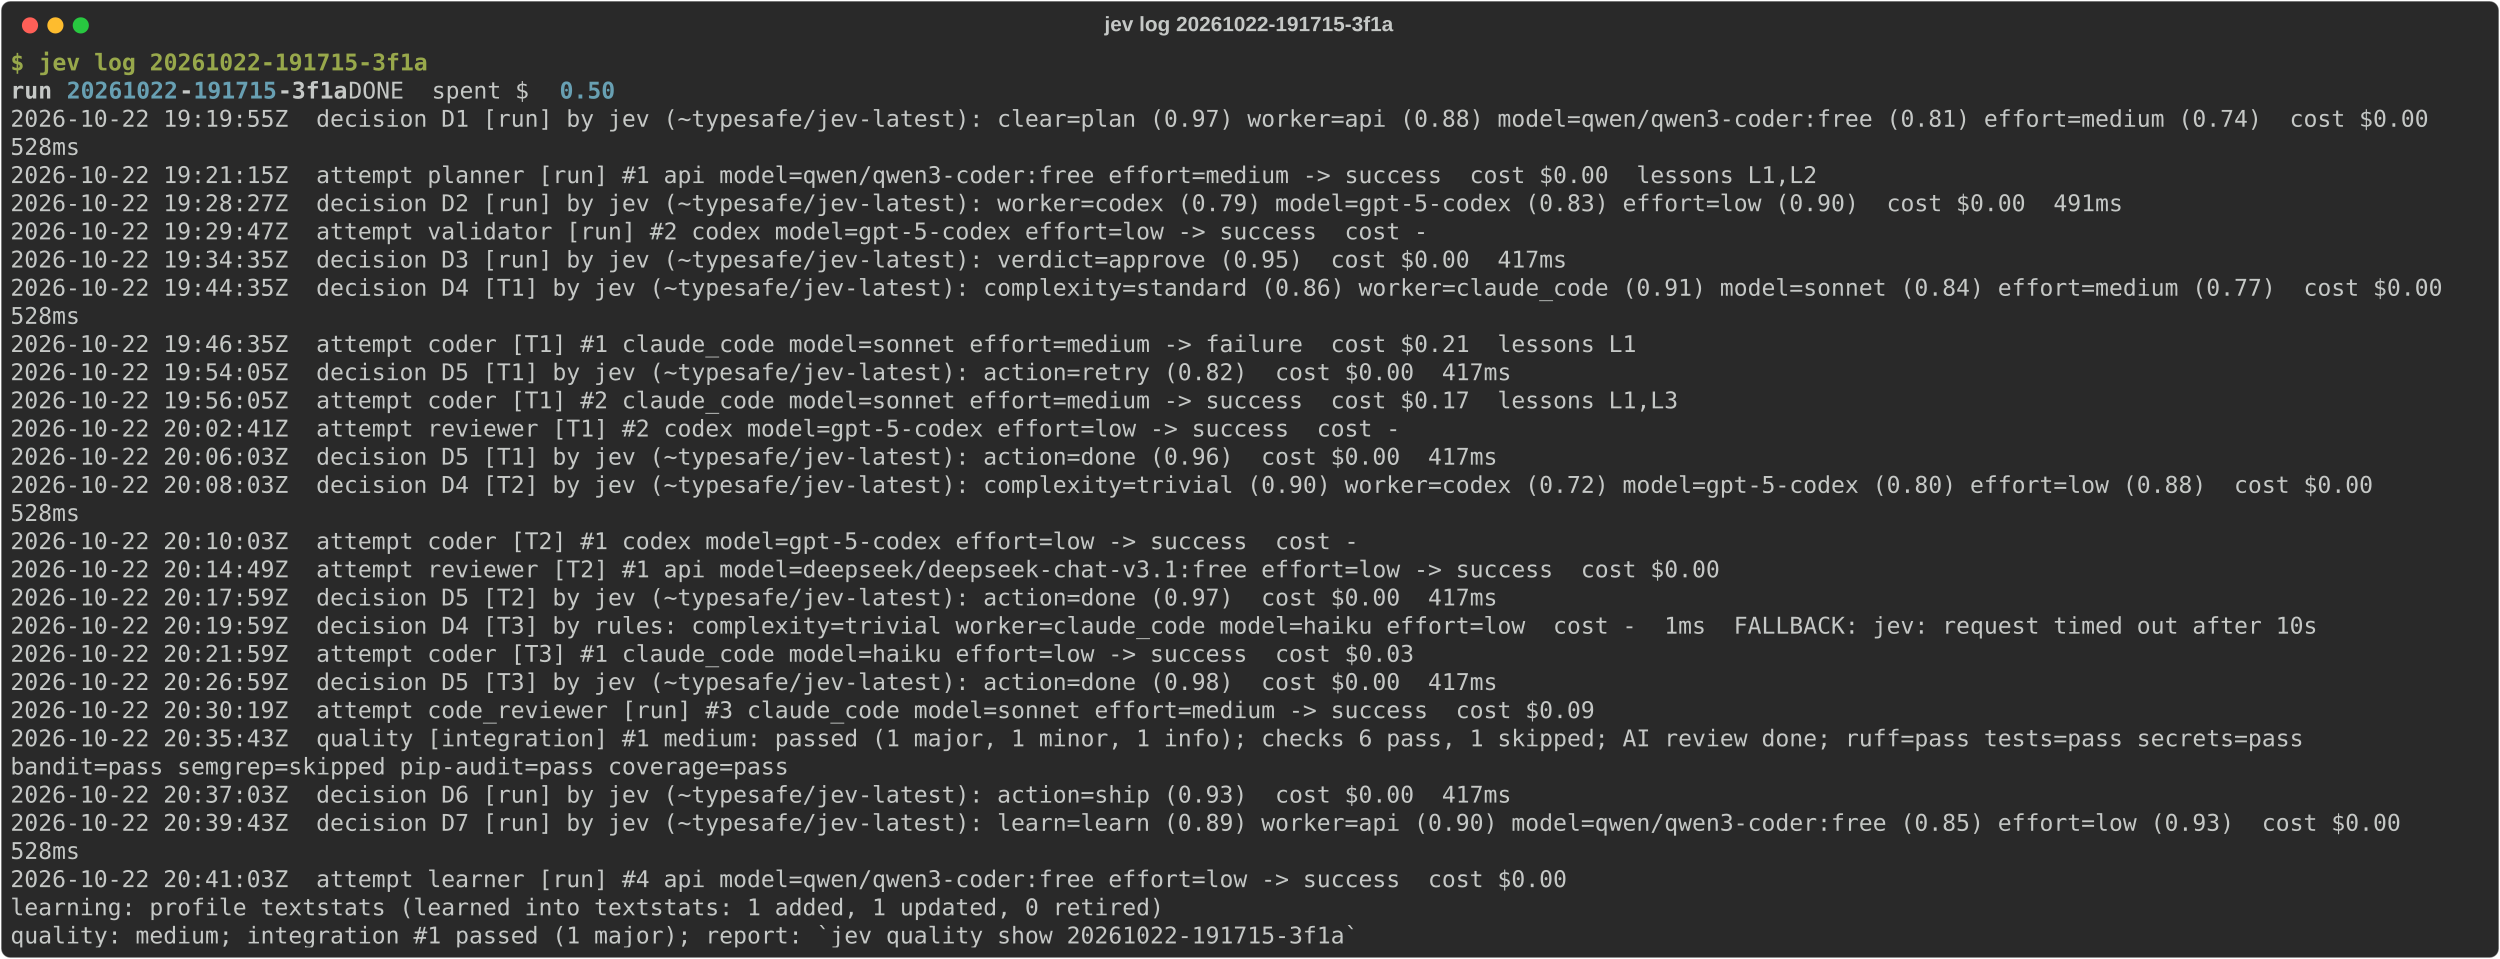
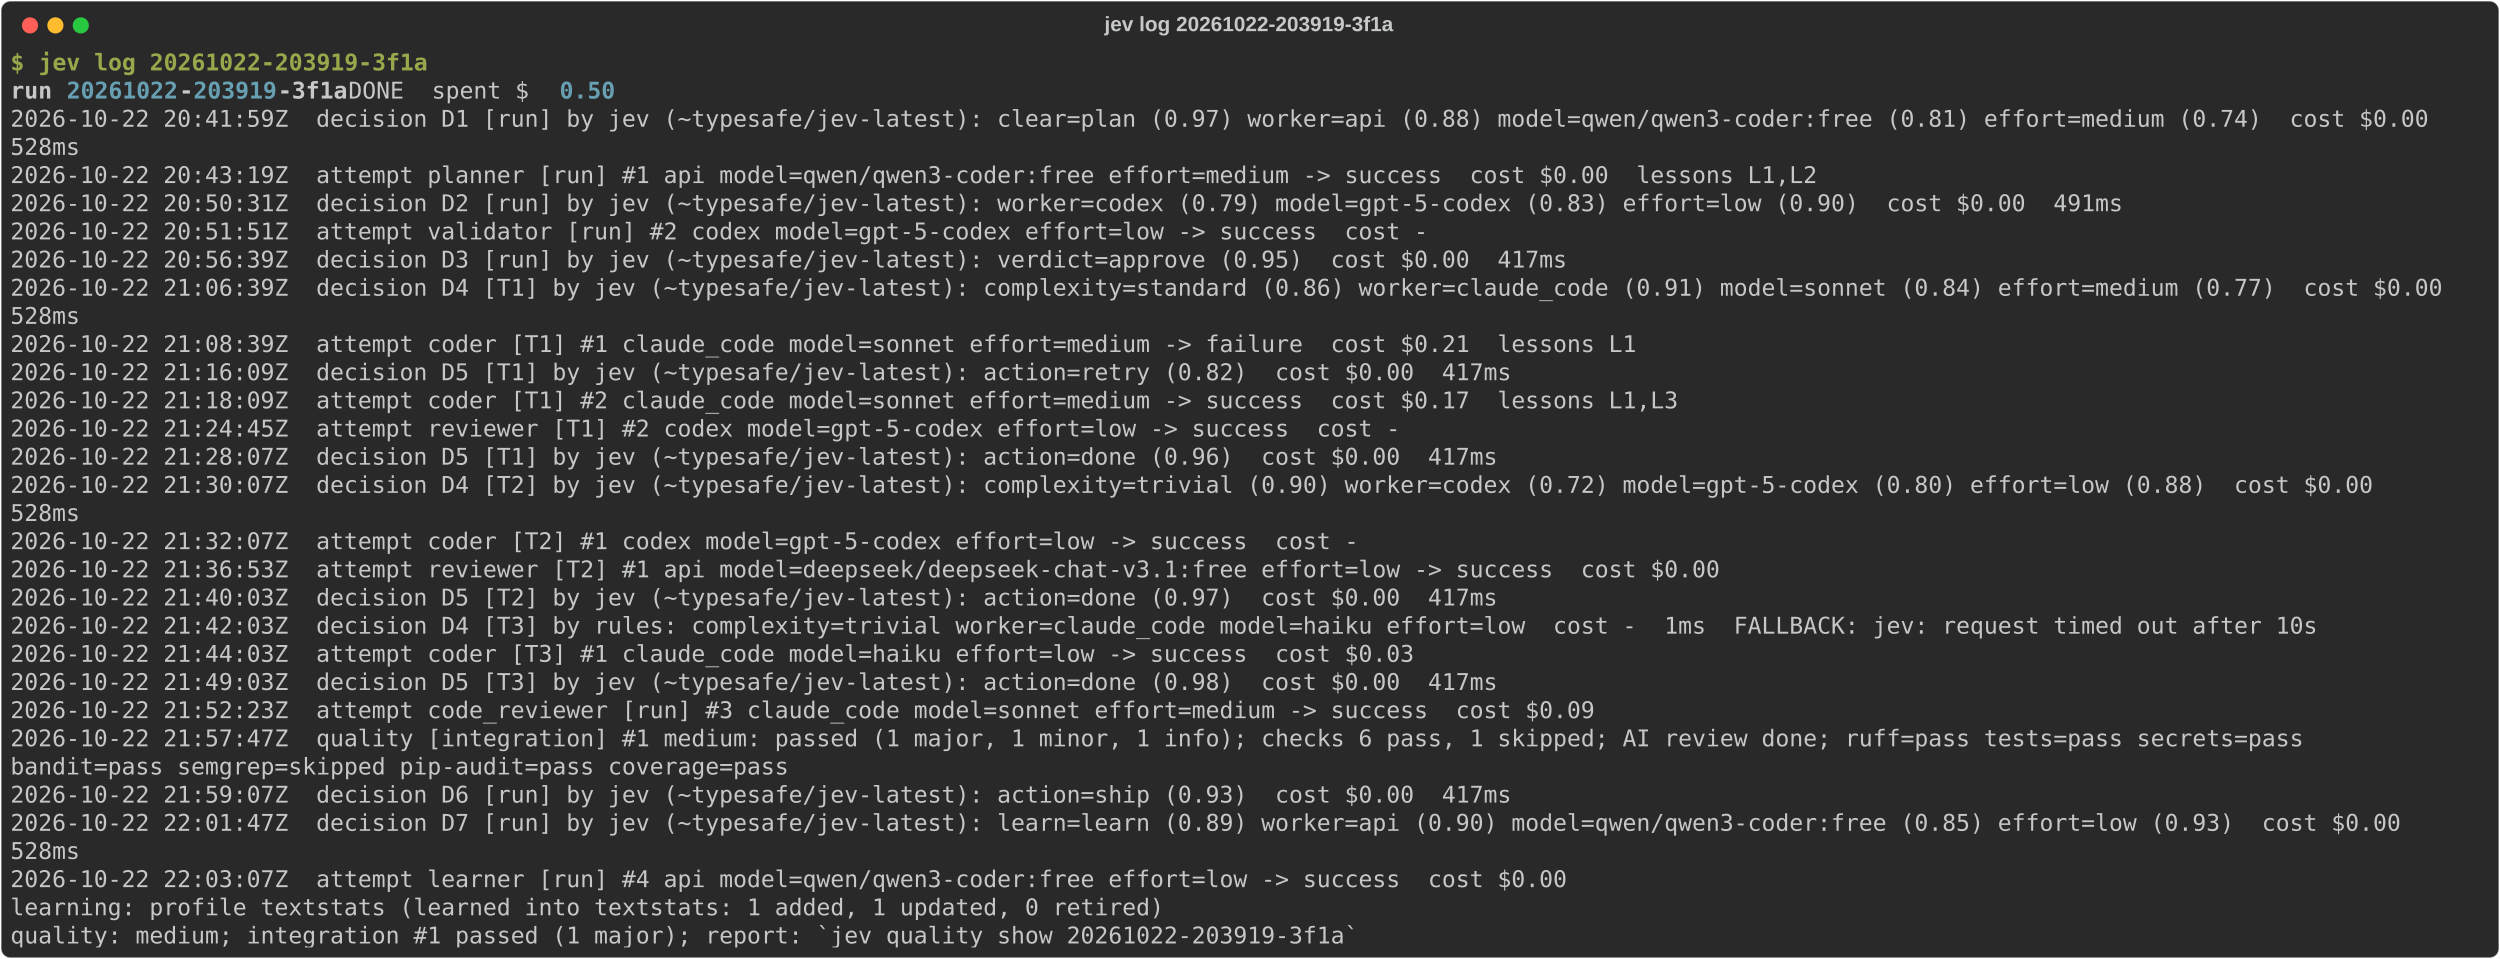
<svg xmlns="http://www.w3.org/2000/svg" class="rich-terminal" viewBox="0 0 2166 830.8">
  <style>

    @font-face {
        font-family: "Fira Code";
        src: local("FiraCode-Regular"),
                url("https://cdnjs.cloudflare.com/ajax/libs/firacode/6.2.0/woff2/FiraCode-Regular.woff2") format("woff2"),
                url("https://cdnjs.cloudflare.com/ajax/libs/firacode/6.2.0/woff/FiraCode-Regular.woff") format("woff");
        font-style: normal;
        font-weight: 400;
    }
    @font-face {
        font-family: "Fira Code";
        src: local("FiraCode-Bold"),
                url("https://cdnjs.cloudflare.com/ajax/libs/firacode/6.2.0/woff2/FiraCode-Bold.woff2") format("woff2"),
                url("https://cdnjs.cloudflare.com/ajax/libs/firacode/6.2.0/woff/FiraCode-Bold.woff") format("woff");
        font-style: bold;
        font-weight: 700;
    }

-     .terminal-3623276511-matrix {
+     .terminal-1130090404-matrix {
        font-family: Fira Code, monospace;
        font-size: 20px;
        line-height: 24.4px;
        font-variant-east-asian: full-width;
    }

-     .terminal-3623276511-title {
+     .terminal-1130090404-title {
        font-size: 18px;
        font-weight: bold;
        font-family: arial;
    }

-     .terminal-3623276511-r1 { fill: #98a84b;font-weight: bold }
- .terminal-3623276511-r2 { fill: #c5c8c6 }
- .terminal-3623276511-r3 { fill: #c5c8c6;font-weight: bold }
- .terminal-3623276511-r4 { fill: #68a0b3;font-weight: bold }
+     .terminal-1130090404-r1 { fill: #98a84b;font-weight: bold }
+ .terminal-1130090404-r2 { fill: #c5c8c6 }
+ .terminal-1130090404-r3 { fill: #c5c8c6;font-weight: bold }
+ .terminal-1130090404-r4 { fill: #68a0b3;font-weight: bold }
    </style>
  <defs>
-     <clipPath id="terminal-3623276511-clip-terminal">
+     <clipPath id="terminal-1130090404-clip-terminal">
      <rect x="0" y="0" width="2146.2" height="779.8" />
    </clipPath>
-     <clipPath id="terminal-3623276511-line-0">
+     <clipPath id="terminal-1130090404-line-0">
      <rect x="0" y="1.5" width="2147.2" height="24.65" />
    </clipPath>
-     <clipPath id="terminal-3623276511-line-1">
+     <clipPath id="terminal-1130090404-line-1">
      <rect x="0" y="25.9" width="2147.2" height="24.65" />
    </clipPath>
-     <clipPath id="terminal-3623276511-line-2">
+     <clipPath id="terminal-1130090404-line-2">
      <rect x="0" y="50.3" width="2147.2" height="24.65" />
    </clipPath>
-     <clipPath id="terminal-3623276511-line-3">
+     <clipPath id="terminal-1130090404-line-3">
      <rect x="0" y="74.7" width="2147.2" height="24.65" />
    </clipPath>
-     <clipPath id="terminal-3623276511-line-4">
+     <clipPath id="terminal-1130090404-line-4">
      <rect x="0" y="99.1" width="2147.2" height="24.65" />
    </clipPath>
-     <clipPath id="terminal-3623276511-line-5">
+     <clipPath id="terminal-1130090404-line-5">
      <rect x="0" y="123.5" width="2147.2" height="24.65" />
    </clipPath>
-     <clipPath id="terminal-3623276511-line-6">
+     <clipPath id="terminal-1130090404-line-6">
      <rect x="0" y="147.9" width="2147.2" height="24.65" />
    </clipPath>
-     <clipPath id="terminal-3623276511-line-7">
+     <clipPath id="terminal-1130090404-line-7">
      <rect x="0" y="172.3" width="2147.2" height="24.65" />
    </clipPath>
-     <clipPath id="terminal-3623276511-line-8">
+     <clipPath id="terminal-1130090404-line-8">
      <rect x="0" y="196.7" width="2147.2" height="24.65" />
    </clipPath>
-     <clipPath id="terminal-3623276511-line-9">
+     <clipPath id="terminal-1130090404-line-9">
      <rect x="0" y="221.1" width="2147.2" height="24.65" />
    </clipPath>
-     <clipPath id="terminal-3623276511-line-10">
+     <clipPath id="terminal-1130090404-line-10">
      <rect x="0" y="245.5" width="2147.2" height="24.65" />
    </clipPath>
-     <clipPath id="terminal-3623276511-line-11">
+     <clipPath id="terminal-1130090404-line-11">
      <rect x="0" y="269.9" width="2147.2" height="24.65" />
    </clipPath>
-     <clipPath id="terminal-3623276511-line-12">
+     <clipPath id="terminal-1130090404-line-12">
      <rect x="0" y="294.3" width="2147.2" height="24.65" />
    </clipPath>
-     <clipPath id="terminal-3623276511-line-13">
+     <clipPath id="terminal-1130090404-line-13">
      <rect x="0" y="318.7" width="2147.2" height="24.65" />
    </clipPath>
-     <clipPath id="terminal-3623276511-line-14">
+     <clipPath id="terminal-1130090404-line-14">
      <rect x="0" y="343.1" width="2147.2" height="24.65" />
    </clipPath>
-     <clipPath id="terminal-3623276511-line-15">
+     <clipPath id="terminal-1130090404-line-15">
      <rect x="0" y="367.5" width="2147.2" height="24.65" />
    </clipPath>
-     <clipPath id="terminal-3623276511-line-16">
+     <clipPath id="terminal-1130090404-line-16">
      <rect x="0" y="391.9" width="2147.2" height="24.65" />
    </clipPath>
-     <clipPath id="terminal-3623276511-line-17">
+     <clipPath id="terminal-1130090404-line-17">
      <rect x="0" y="416.3" width="2147.2" height="24.65" />
    </clipPath>
-     <clipPath id="terminal-3623276511-line-18">
+     <clipPath id="terminal-1130090404-line-18">
      <rect x="0" y="440.7" width="2147.2" height="24.65" />
    </clipPath>
-     <clipPath id="terminal-3623276511-line-19">
+     <clipPath id="terminal-1130090404-line-19">
      <rect x="0" y="465.1" width="2147.2" height="24.65" />
    </clipPath>
-     <clipPath id="terminal-3623276511-line-20">
+     <clipPath id="terminal-1130090404-line-20">
      <rect x="0" y="489.5" width="2147.2" height="24.65" />
    </clipPath>
-     <clipPath id="terminal-3623276511-line-21">
+     <clipPath id="terminal-1130090404-line-21">
      <rect x="0" y="513.9" width="2147.2" height="24.65" />
    </clipPath>
-     <clipPath id="terminal-3623276511-line-22">
+     <clipPath id="terminal-1130090404-line-22">
      <rect x="0" y="538.3" width="2147.2" height="24.65" />
    </clipPath>
-     <clipPath id="terminal-3623276511-line-23">
+     <clipPath id="terminal-1130090404-line-23">
      <rect x="0" y="562.7" width="2147.2" height="24.65" />
    </clipPath>
-     <clipPath id="terminal-3623276511-line-24">
+     <clipPath id="terminal-1130090404-line-24">
      <rect x="0" y="587.1" width="2147.2" height="24.65" />
    </clipPath>
-     <clipPath id="terminal-3623276511-line-25">
+     <clipPath id="terminal-1130090404-line-25">
      <rect x="0" y="611.5" width="2147.2" height="24.65" />
    </clipPath>
-     <clipPath id="terminal-3623276511-line-26">
+     <clipPath id="terminal-1130090404-line-26">
      <rect x="0" y="635.9" width="2147.2" height="24.65" />
    </clipPath>
-     <clipPath id="terminal-3623276511-line-27">
+     <clipPath id="terminal-1130090404-line-27">
      <rect x="0" y="660.3" width="2147.2" height="24.65" />
    </clipPath>
-     <clipPath id="terminal-3623276511-line-28">
+     <clipPath id="terminal-1130090404-line-28">
      <rect x="0" y="684.7" width="2147.2" height="24.65" />
    </clipPath>
-     <clipPath id="terminal-3623276511-line-29">
+     <clipPath id="terminal-1130090404-line-29">
      <rect x="0" y="709.1" width="2147.2" height="24.65" />
    </clipPath>
-     <clipPath id="terminal-3623276511-line-30">
+     <clipPath id="terminal-1130090404-line-30">
      <rect x="0" y="733.5" width="2147.2" height="24.65" />
    </clipPath>
  </defs>
  <rect fill="#292929" stroke="rgba(255,255,255,0.35)" stroke-width="1" x="1" y="1" width="2164" height="828.8" rx="8" />
-   <text class="terminal-3623276511-title" fill="#c5c8c6" text-anchor="middle" x="1082" y="27">jev log 20261022-191715-3f1a</text>
+   <text class="terminal-1130090404-title" fill="#c5c8c6" text-anchor="middle" x="1082" y="27">jev log 20261022-203919-3f1a</text>
  <g transform="translate(26,22)">
    <circle cx="0" cy="0" r="7" fill="#ff5f57" />
    <circle cx="22" cy="0" r="7" fill="#febc2e" />
    <circle cx="44" cy="0" r="7" fill="#28c840" />
  </g>
-   <g transform="translate(9, 41)" clip-path="url(#terminal-3623276511-clip-terminal)">
-     <g class="terminal-3623276511-matrix">
-       <text class="terminal-3623276511-r1" x="0" y="20" textLength="24.4" clip-path="url(#terminal-3623276511-line-0)">$ </text>
-       <text class="terminal-3623276511-r1" x="24.4" y="20" textLength="341.6" clip-path="url(#terminal-3623276511-line-0)">jev log 20261022-191715-3f1a</text>
-       <text class="terminal-3623276511-r2" x="2147.2" y="20" textLength="12.2" clip-path="url(#terminal-3623276511-line-0)">
- </text>
-       <text class="terminal-3623276511-r3" x="0" y="44.4" textLength="48.8" clip-path="url(#terminal-3623276511-line-1)">run </text>
-       <text class="terminal-3623276511-r4" x="48.8" y="44.4" textLength="97.6" clip-path="url(#terminal-3623276511-line-1)">20261022</text>
-       <text class="terminal-3623276511-r3" x="146.4" y="44.4" textLength="12.2" clip-path="url(#terminal-3623276511-line-1)">-</text>
-       <text class="terminal-3623276511-r4" x="158.6" y="44.4" textLength="73.2" clip-path="url(#terminal-3623276511-line-1)">191715</text>
-       <text class="terminal-3623276511-r3" x="231.8" y="44.4" textLength="61" clip-path="url(#terminal-3623276511-line-1)">-3f1a</text>
-       <text class="terminal-3623276511-r2" x="292.8" y="44.4" textLength="183" clip-path="url(#terminal-3623276511-line-1)">  DONE  spent $</text>
-       <text class="terminal-3623276511-r4" x="475.8" y="44.4" textLength="48.8" clip-path="url(#terminal-3623276511-line-1)">0.50</text>
-       <text class="terminal-3623276511-r2" x="2147.2" y="44.4" textLength="12.2" clip-path="url(#terminal-3623276511-line-1)">
- </text>
-       <text class="terminal-3623276511-r2" x="0" y="68.8" textLength="2147.2" clip-path="url(#terminal-3623276511-line-2)">2026-10-22 19:19:55Z  decision D1 [run] by jev (~typesafe/jev-latest): clear=plan (0.97) worker=api (0.88) model=qwen/qwen3-coder:free (0.81) effort=medium (0.74)  cost $0.00  </text>
-       <text class="terminal-3623276511-r2" x="2147.2" y="68.8" textLength="12.2" clip-path="url(#terminal-3623276511-line-2)">
- </text>
-       <text class="terminal-3623276511-r2" x="0" y="93.2" textLength="61" clip-path="url(#terminal-3623276511-line-3)">528ms</text>
-       <text class="terminal-3623276511-r2" x="2147.2" y="93.2" textLength="12.2" clip-path="url(#terminal-3623276511-line-3)">
- </text>
-       <text class="terminal-3623276511-r2" x="0" y="117.6" textLength="1586" clip-path="url(#terminal-3623276511-line-4)">2026-10-22 19:21:15Z  attempt planner [run] #1 api model=qwen/qwen3-coder:free effort=medium -&gt; success  cost $0.00  lessons L1,L2</text>
-       <text class="terminal-3623276511-r2" x="2147.2" y="117.6" textLength="12.2" clip-path="url(#terminal-3623276511-line-4)">
- </text>
-       <text class="terminal-3623276511-r2" x="0" y="142" textLength="1854.4" clip-path="url(#terminal-3623276511-line-5)">2026-10-22 19:28:27Z  decision D2 [run] by jev (~typesafe/jev-latest): worker=codex (0.79) model=gpt-5-codex (0.83) effort=low (0.90)  cost $0.00  491ms</text>
-       <text class="terminal-3623276511-r2" x="2147.2" y="142" textLength="12.2" clip-path="url(#terminal-3623276511-line-5)">
- </text>
-       <text class="terminal-3623276511-r2" x="0" y="166.4" textLength="1244.4" clip-path="url(#terminal-3623276511-line-6)">2026-10-22 19:29:47Z  attempt validator [run] #2 codex model=gpt-5-codex effort=low -&gt; success  cost -</text>
-       <text class="terminal-3623276511-r2" x="2147.2" y="166.4" textLength="12.2" clip-path="url(#terminal-3623276511-line-6)">
- </text>
-       <text class="terminal-3623276511-r2" x="0" y="190.8" textLength="1366.4" clip-path="url(#terminal-3623276511-line-7)">2026-10-22 19:34:35Z  decision D3 [run] by jev (~typesafe/jev-latest): verdict=approve (0.95)  cost $0.00  417ms</text>
-       <text class="terminal-3623276511-r2" x="2147.2" y="190.8" textLength="12.2" clip-path="url(#terminal-3623276511-line-7)">
- </text>
-       <text class="terminal-3623276511-r2" x="0" y="215.2" textLength="2147.2" clip-path="url(#terminal-3623276511-line-8)">2026-10-22 19:44:35Z  decision D4 [T1] by jev (~typesafe/jev-latest): complexity=standard (0.86) worker=claude_code (0.91) model=sonnet (0.84) effort=medium (0.77)  cost $0.00 </text>
-       <text class="terminal-3623276511-r2" x="2147.2" y="215.2" textLength="12.2" clip-path="url(#terminal-3623276511-line-8)">
- </text>
-       <text class="terminal-3623276511-r2" x="0" y="239.6" textLength="61" clip-path="url(#terminal-3623276511-line-9)">528ms</text>
-       <text class="terminal-3623276511-r2" x="2147.2" y="239.6" textLength="12.2" clip-path="url(#terminal-3623276511-line-9)">
- </text>
-       <text class="terminal-3623276511-r2" x="0" y="264" textLength="1427.4" clip-path="url(#terminal-3623276511-line-10)">2026-10-22 19:46:35Z  attempt coder [T1] #1 claude_code model=sonnet effort=medium -&gt; failure  cost $0.21  lessons L1</text>
-       <text class="terminal-3623276511-r2" x="2147.2" y="264" textLength="12.2" clip-path="url(#terminal-3623276511-line-10)">
- </text>
-       <text class="terminal-3623276511-r2" x="0" y="288.4" textLength="1317.6" clip-path="url(#terminal-3623276511-line-11)">2026-10-22 19:54:05Z  decision D5 [T1] by jev (~typesafe/jev-latest): action=retry (0.82)  cost $0.00  417ms</text>
-       <text class="terminal-3623276511-r2" x="2147.2" y="288.4" textLength="12.2" clip-path="url(#terminal-3623276511-line-11)">
- </text>
-       <text class="terminal-3623276511-r2" x="0" y="312.8" textLength="1464" clip-path="url(#terminal-3623276511-line-12)">2026-10-22 19:56:05Z  attempt coder [T1] #2 claude_code model=sonnet effort=medium -&gt; success  cost $0.17  lessons L1,L3</text>
-       <text class="terminal-3623276511-r2" x="2147.2" y="312.8" textLength="12.2" clip-path="url(#terminal-3623276511-line-12)">
- </text>
-       <text class="terminal-3623276511-r2" x="0" y="337.2" textLength="1220" clip-path="url(#terminal-3623276511-line-13)">2026-10-22 20:02:41Z  attempt reviewer [T1] #2 codex model=gpt-5-codex effort=low -&gt; success  cost -</text>
-       <text class="terminal-3623276511-r2" x="2147.2" y="337.2" textLength="12.2" clip-path="url(#terminal-3623276511-line-13)">
- </text>
-       <text class="terminal-3623276511-r2" x="0" y="361.6" textLength="1305.4" clip-path="url(#terminal-3623276511-line-14)">2026-10-22 20:06:03Z  decision D5 [T1] by jev (~typesafe/jev-latest): action=done (0.96)  cost $0.00  417ms</text>
-       <text class="terminal-3623276511-r2" x="2147.2" y="361.6" textLength="12.2" clip-path="url(#terminal-3623276511-line-14)">
- </text>
-       <text class="terminal-3623276511-r2" x="0" y="386" textLength="2098.4" clip-path="url(#terminal-3623276511-line-15)">2026-10-22 20:08:03Z  decision D4 [T2] by jev (~typesafe/jev-latest): complexity=trivial (0.90) worker=codex (0.72) model=gpt-5-codex (0.80) effort=low (0.88)  cost $0.00  </text>
-       <text class="terminal-3623276511-r2" x="2147.2" y="386" textLength="12.2" clip-path="url(#terminal-3623276511-line-15)">
- </text>
-       <text class="terminal-3623276511-r2" x="0" y="410.4" textLength="61" clip-path="url(#terminal-3623276511-line-16)">528ms</text>
-       <text class="terminal-3623276511-r2" x="2147.2" y="410.4" textLength="12.2" clip-path="url(#terminal-3623276511-line-16)">
- </text>
-       <text class="terminal-3623276511-r2" x="0" y="434.8" textLength="1183.4" clip-path="url(#terminal-3623276511-line-17)">2026-10-22 20:10:03Z  attempt coder [T2] #1 codex model=gpt-5-codex effort=low -&gt; success  cost -</text>
-       <text class="terminal-3623276511-r2" x="2147.2" y="434.8" textLength="12.2" clip-path="url(#terminal-3623276511-line-17)">
- </text>
-       <text class="terminal-3623276511-r2" x="0" y="459.2" textLength="1500.6" clip-path="url(#terminal-3623276511-line-18)">2026-10-22 20:14:49Z  attempt reviewer [T2] #1 api model=deepseek/deepseek-chat-v3.1:free effort=low -&gt; success  cost $0.00</text>
-       <text class="terminal-3623276511-r2" x="2147.2" y="459.2" textLength="12.2" clip-path="url(#terminal-3623276511-line-18)">
- </text>
-       <text class="terminal-3623276511-r2" x="0" y="483.6" textLength="1305.4" clip-path="url(#terminal-3623276511-line-19)">2026-10-22 20:17:59Z  decision D5 [T2] by jev (~typesafe/jev-latest): action=done (0.97)  cost $0.00  417ms</text>
-       <text class="terminal-3623276511-r2" x="2147.2" y="483.6" textLength="12.2" clip-path="url(#terminal-3623276511-line-19)">
- </text>
-       <text class="terminal-3623276511-r2" x="0" y="508" textLength="2025.2" clip-path="url(#terminal-3623276511-line-20)">2026-10-22 20:19:59Z  decision D4 [T3] by rules: complexity=trivial worker=claude_code model=haiku effort=low  cost -  1ms  FALLBACK: jev: request timed out after 10s</text>
-       <text class="terminal-3623276511-r2" x="2147.2" y="508" textLength="12.2" clip-path="url(#terminal-3623276511-line-20)">
- </text>
-       <text class="terminal-3623276511-r2" x="0" y="532.4" textLength="1232.2" clip-path="url(#terminal-3623276511-line-21)">2026-10-22 20:21:59Z  attempt coder [T3] #1 claude_code model=haiku effort=low -&gt; success  cost $0.03</text>
-       <text class="terminal-3623276511-r2" x="2147.2" y="532.4" textLength="12.2" clip-path="url(#terminal-3623276511-line-21)">
- </text>
-       <text class="terminal-3623276511-r2" x="0" y="556.8" textLength="1305.4" clip-path="url(#terminal-3623276511-line-22)">2026-10-22 20:26:59Z  decision D5 [T3] by jev (~typesafe/jev-latest): action=done (0.98)  cost $0.00  417ms</text>
-       <text class="terminal-3623276511-r2" x="2147.2" y="556.8" textLength="12.2" clip-path="url(#terminal-3623276511-line-22)">
- </text>
-       <text class="terminal-3623276511-r2" x="0" y="581.2" textLength="1390.8" clip-path="url(#terminal-3623276511-line-23)">2026-10-22 20:30:19Z  attempt code_reviewer [run] #3 claude_code model=sonnet effort=medium -&gt; success  cost $0.09</text>
-       <text class="terminal-3623276511-r2" x="2147.2" y="581.2" textLength="12.2" clip-path="url(#terminal-3623276511-line-23)">
- </text>
-       <text class="terminal-3623276511-r2" x="0" y="605.6" textLength="2025.2" clip-path="url(#terminal-3623276511-line-24)">2026-10-22 20:35:43Z  quality [integration] #1 medium: passed (1 major, 1 minor, 1 info); checks 6 pass, 1 skipped; AI review done; ruff=pass tests=pass secrets=pass </text>
-       <text class="terminal-3623276511-r2" x="2147.2" y="605.6" textLength="12.2" clip-path="url(#terminal-3623276511-line-24)">
- </text>
-       <text class="terminal-3623276511-r2" x="0" y="630" textLength="683.2" clip-path="url(#terminal-3623276511-line-25)">bandit=pass semgrep=skipped pip-audit=pass coverage=pass</text>
-       <text class="terminal-3623276511-r2" x="2147.2" y="630" textLength="12.2" clip-path="url(#terminal-3623276511-line-25)">
- </text>
-       <text class="terminal-3623276511-r2" x="0" y="654.4" textLength="1317.6" clip-path="url(#terminal-3623276511-line-26)">2026-10-22 20:37:03Z  decision D6 [run] by jev (~typesafe/jev-latest): action=ship (0.93)  cost $0.00  417ms</text>
-       <text class="terminal-3623276511-r2" x="2147.2" y="654.4" textLength="12.2" clip-path="url(#terminal-3623276511-line-26)">
- </text>
-       <text class="terminal-3623276511-r2" x="0" y="678.8" textLength="2122.8" clip-path="url(#terminal-3623276511-line-27)">2026-10-22 20:39:43Z  decision D7 [run] by jev (~typesafe/jev-latest): learn=learn (0.89) worker=api (0.90) model=qwen/qwen3-coder:free (0.85) effort=low (0.93)  cost $0.00  </text>
-       <text class="terminal-3623276511-r2" x="2147.2" y="678.8" textLength="12.2" clip-path="url(#terminal-3623276511-line-27)">
- </text>
-       <text class="terminal-3623276511-r2" x="0" y="703.2" textLength="61" clip-path="url(#terminal-3623276511-line-28)">528ms</text>
-       <text class="terminal-3623276511-r2" x="2147.2" y="703.2" textLength="12.2" clip-path="url(#terminal-3623276511-line-28)">
- </text>
-       <text class="terminal-3623276511-r2" x="0" y="727.6" textLength="1366.4" clip-path="url(#terminal-3623276511-line-29)">2026-10-22 20:41:03Z  attempt learner [run] #4 api model=qwen/qwen3-coder:free effort=low -&gt; success  cost $0.00</text>
-       <text class="terminal-3623276511-r2" x="2147.2" y="727.6" textLength="12.2" clip-path="url(#terminal-3623276511-line-29)">
- </text>
-       <text class="terminal-3623276511-r2" x="0" y="752" textLength="1012.6" clip-path="url(#terminal-3623276511-line-30)">learning: profile textstats (learned into textstats: 1 added, 1 updated, 0 retired)</text>
-       <text class="terminal-3623276511-r2" x="2147.2" y="752" textLength="12.2" clip-path="url(#terminal-3623276511-line-30)">
- </text>
-       <text class="terminal-3623276511-r2" x="0" y="776.4" textLength="1183.4" clip-path="url(#terminal-3623276511-line-31)">quality: medium; integration #1 passed (1 major); report: `jev quality show 20261022-191715-3f1a`</text>
-       <text class="terminal-3623276511-r2" x="2147.2" y="776.4" textLength="12.2" clip-path="url(#terminal-3623276511-line-31)">
+   <g transform="translate(9, 41)" clip-path="url(#terminal-1130090404-clip-terminal)">
+     <g class="terminal-1130090404-matrix">
+       <text class="terminal-1130090404-r1" x="0" y="20" textLength="24.4" clip-path="url(#terminal-1130090404-line-0)">$ </text>
+       <text class="terminal-1130090404-r1" x="24.4" y="20" textLength="341.6" clip-path="url(#terminal-1130090404-line-0)">jev log 20261022-203919-3f1a</text>
+       <text class="terminal-1130090404-r2" x="2147.2" y="20" textLength="12.2" clip-path="url(#terminal-1130090404-line-0)">
+ </text>
+       <text class="terminal-1130090404-r3" x="0" y="44.4" textLength="48.8" clip-path="url(#terminal-1130090404-line-1)">run </text>
+       <text class="terminal-1130090404-r4" x="48.8" y="44.4" textLength="97.6" clip-path="url(#terminal-1130090404-line-1)">20261022</text>
+       <text class="terminal-1130090404-r3" x="146.4" y="44.4" textLength="12.2" clip-path="url(#terminal-1130090404-line-1)">-</text>
+       <text class="terminal-1130090404-r4" x="158.6" y="44.4" textLength="73.2" clip-path="url(#terminal-1130090404-line-1)">203919</text>
+       <text class="terminal-1130090404-r3" x="231.8" y="44.4" textLength="61" clip-path="url(#terminal-1130090404-line-1)">-3f1a</text>
+       <text class="terminal-1130090404-r2" x="292.8" y="44.4" textLength="183" clip-path="url(#terminal-1130090404-line-1)">  DONE  spent $</text>
+       <text class="terminal-1130090404-r4" x="475.8" y="44.4" textLength="48.8" clip-path="url(#terminal-1130090404-line-1)">0.50</text>
+       <text class="terminal-1130090404-r2" x="2147.2" y="44.4" textLength="12.2" clip-path="url(#terminal-1130090404-line-1)">
+ </text>
+       <text class="terminal-1130090404-r2" x="0" y="68.8" textLength="2147.2" clip-path="url(#terminal-1130090404-line-2)">2026-10-22 20:41:59Z  decision D1 [run] by jev (~typesafe/jev-latest): clear=plan (0.97) worker=api (0.88) model=qwen/qwen3-coder:free (0.81) effort=medium (0.74)  cost $0.00  </text>
+       <text class="terminal-1130090404-r2" x="2147.2" y="68.8" textLength="12.2" clip-path="url(#terminal-1130090404-line-2)">
+ </text>
+       <text class="terminal-1130090404-r2" x="0" y="93.2" textLength="61" clip-path="url(#terminal-1130090404-line-3)">528ms</text>
+       <text class="terminal-1130090404-r2" x="2147.2" y="93.2" textLength="12.2" clip-path="url(#terminal-1130090404-line-3)">
+ </text>
+       <text class="terminal-1130090404-r2" x="0" y="117.6" textLength="1586" clip-path="url(#terminal-1130090404-line-4)">2026-10-22 20:43:19Z  attempt planner [run] #1 api model=qwen/qwen3-coder:free effort=medium -&gt; success  cost $0.00  lessons L1,L2</text>
+       <text class="terminal-1130090404-r2" x="2147.2" y="117.6" textLength="12.2" clip-path="url(#terminal-1130090404-line-4)">
+ </text>
+       <text class="terminal-1130090404-r2" x="0" y="142" textLength="1854.4" clip-path="url(#terminal-1130090404-line-5)">2026-10-22 20:50:31Z  decision D2 [run] by jev (~typesafe/jev-latest): worker=codex (0.79) model=gpt-5-codex (0.83) effort=low (0.90)  cost $0.00  491ms</text>
+       <text class="terminal-1130090404-r2" x="2147.2" y="142" textLength="12.2" clip-path="url(#terminal-1130090404-line-5)">
+ </text>
+       <text class="terminal-1130090404-r2" x="0" y="166.4" textLength="1244.4" clip-path="url(#terminal-1130090404-line-6)">2026-10-22 20:51:51Z  attempt validator [run] #2 codex model=gpt-5-codex effort=low -&gt; success  cost -</text>
+       <text class="terminal-1130090404-r2" x="2147.2" y="166.4" textLength="12.2" clip-path="url(#terminal-1130090404-line-6)">
+ </text>
+       <text class="terminal-1130090404-r2" x="0" y="190.8" textLength="1366.4" clip-path="url(#terminal-1130090404-line-7)">2026-10-22 20:56:39Z  decision D3 [run] by jev (~typesafe/jev-latest): verdict=approve (0.95)  cost $0.00  417ms</text>
+       <text class="terminal-1130090404-r2" x="2147.2" y="190.8" textLength="12.2" clip-path="url(#terminal-1130090404-line-7)">
+ </text>
+       <text class="terminal-1130090404-r2" x="0" y="215.2" textLength="2147.2" clip-path="url(#terminal-1130090404-line-8)">2026-10-22 21:06:39Z  decision D4 [T1] by jev (~typesafe/jev-latest): complexity=standard (0.86) worker=claude_code (0.91) model=sonnet (0.84) effort=medium (0.77)  cost $0.00 </text>
+       <text class="terminal-1130090404-r2" x="2147.2" y="215.2" textLength="12.2" clip-path="url(#terminal-1130090404-line-8)">
+ </text>
+       <text class="terminal-1130090404-r2" x="0" y="239.6" textLength="61" clip-path="url(#terminal-1130090404-line-9)">528ms</text>
+       <text class="terminal-1130090404-r2" x="2147.2" y="239.6" textLength="12.2" clip-path="url(#terminal-1130090404-line-9)">
+ </text>
+       <text class="terminal-1130090404-r2" x="0" y="264" textLength="1427.4" clip-path="url(#terminal-1130090404-line-10)">2026-10-22 21:08:39Z  attempt coder [T1] #1 claude_code model=sonnet effort=medium -&gt; failure  cost $0.21  lessons L1</text>
+       <text class="terminal-1130090404-r2" x="2147.2" y="264" textLength="12.2" clip-path="url(#terminal-1130090404-line-10)">
+ </text>
+       <text class="terminal-1130090404-r2" x="0" y="288.4" textLength="1317.6" clip-path="url(#terminal-1130090404-line-11)">2026-10-22 21:16:09Z  decision D5 [T1] by jev (~typesafe/jev-latest): action=retry (0.82)  cost $0.00  417ms</text>
+       <text class="terminal-1130090404-r2" x="2147.2" y="288.4" textLength="12.2" clip-path="url(#terminal-1130090404-line-11)">
+ </text>
+       <text class="terminal-1130090404-r2" x="0" y="312.8" textLength="1464" clip-path="url(#terminal-1130090404-line-12)">2026-10-22 21:18:09Z  attempt coder [T1] #2 claude_code model=sonnet effort=medium -&gt; success  cost $0.17  lessons L1,L3</text>
+       <text class="terminal-1130090404-r2" x="2147.2" y="312.8" textLength="12.2" clip-path="url(#terminal-1130090404-line-12)">
+ </text>
+       <text class="terminal-1130090404-r2" x="0" y="337.2" textLength="1220" clip-path="url(#terminal-1130090404-line-13)">2026-10-22 21:24:45Z  attempt reviewer [T1] #2 codex model=gpt-5-codex effort=low -&gt; success  cost -</text>
+       <text class="terminal-1130090404-r2" x="2147.2" y="337.2" textLength="12.2" clip-path="url(#terminal-1130090404-line-13)">
+ </text>
+       <text class="terminal-1130090404-r2" x="0" y="361.6" textLength="1305.4" clip-path="url(#terminal-1130090404-line-14)">2026-10-22 21:28:07Z  decision D5 [T1] by jev (~typesafe/jev-latest): action=done (0.96)  cost $0.00  417ms</text>
+       <text class="terminal-1130090404-r2" x="2147.2" y="361.6" textLength="12.2" clip-path="url(#terminal-1130090404-line-14)">
+ </text>
+       <text class="terminal-1130090404-r2" x="0" y="386" textLength="2098.4" clip-path="url(#terminal-1130090404-line-15)">2026-10-22 21:30:07Z  decision D4 [T2] by jev (~typesafe/jev-latest): complexity=trivial (0.90) worker=codex (0.72) model=gpt-5-codex (0.80) effort=low (0.88)  cost $0.00  </text>
+       <text class="terminal-1130090404-r2" x="2147.2" y="386" textLength="12.2" clip-path="url(#terminal-1130090404-line-15)">
+ </text>
+       <text class="terminal-1130090404-r2" x="0" y="410.4" textLength="61" clip-path="url(#terminal-1130090404-line-16)">528ms</text>
+       <text class="terminal-1130090404-r2" x="2147.2" y="410.4" textLength="12.2" clip-path="url(#terminal-1130090404-line-16)">
+ </text>
+       <text class="terminal-1130090404-r2" x="0" y="434.8" textLength="1183.4" clip-path="url(#terminal-1130090404-line-17)">2026-10-22 21:32:07Z  attempt coder [T2] #1 codex model=gpt-5-codex effort=low -&gt; success  cost -</text>
+       <text class="terminal-1130090404-r2" x="2147.2" y="434.8" textLength="12.2" clip-path="url(#terminal-1130090404-line-17)">
+ </text>
+       <text class="terminal-1130090404-r2" x="0" y="459.2" textLength="1500.6" clip-path="url(#terminal-1130090404-line-18)">2026-10-22 21:36:53Z  attempt reviewer [T2] #1 api model=deepseek/deepseek-chat-v3.1:free effort=low -&gt; success  cost $0.00</text>
+       <text class="terminal-1130090404-r2" x="2147.2" y="459.2" textLength="12.2" clip-path="url(#terminal-1130090404-line-18)">
+ </text>
+       <text class="terminal-1130090404-r2" x="0" y="483.6" textLength="1305.4" clip-path="url(#terminal-1130090404-line-19)">2026-10-22 21:40:03Z  decision D5 [T2] by jev (~typesafe/jev-latest): action=done (0.97)  cost $0.00  417ms</text>
+       <text class="terminal-1130090404-r2" x="2147.2" y="483.6" textLength="12.2" clip-path="url(#terminal-1130090404-line-19)">
+ </text>
+       <text class="terminal-1130090404-r2" x="0" y="508" textLength="2025.2" clip-path="url(#terminal-1130090404-line-20)">2026-10-22 21:42:03Z  decision D4 [T3] by rules: complexity=trivial worker=claude_code model=haiku effort=low  cost -  1ms  FALLBACK: jev: request timed out after 10s</text>
+       <text class="terminal-1130090404-r2" x="2147.2" y="508" textLength="12.2" clip-path="url(#terminal-1130090404-line-20)">
+ </text>
+       <text class="terminal-1130090404-r2" x="0" y="532.4" textLength="1232.2" clip-path="url(#terminal-1130090404-line-21)">2026-10-22 21:44:03Z  attempt coder [T3] #1 claude_code model=haiku effort=low -&gt; success  cost $0.03</text>
+       <text class="terminal-1130090404-r2" x="2147.2" y="532.4" textLength="12.2" clip-path="url(#terminal-1130090404-line-21)">
+ </text>
+       <text class="terminal-1130090404-r2" x="0" y="556.8" textLength="1305.4" clip-path="url(#terminal-1130090404-line-22)">2026-10-22 21:49:03Z  decision D5 [T3] by jev (~typesafe/jev-latest): action=done (0.98)  cost $0.00  417ms</text>
+       <text class="terminal-1130090404-r2" x="2147.2" y="556.8" textLength="12.2" clip-path="url(#terminal-1130090404-line-22)">
+ </text>
+       <text class="terminal-1130090404-r2" x="0" y="581.2" textLength="1390.8" clip-path="url(#terminal-1130090404-line-23)">2026-10-22 21:52:23Z  attempt code_reviewer [run] #3 claude_code model=sonnet effort=medium -&gt; success  cost $0.09</text>
+       <text class="terminal-1130090404-r2" x="2147.2" y="581.2" textLength="12.2" clip-path="url(#terminal-1130090404-line-23)">
+ </text>
+       <text class="terminal-1130090404-r2" x="0" y="605.6" textLength="2025.2" clip-path="url(#terminal-1130090404-line-24)">2026-10-22 21:57:47Z  quality [integration] #1 medium: passed (1 major, 1 minor, 1 info); checks 6 pass, 1 skipped; AI review done; ruff=pass tests=pass secrets=pass </text>
+       <text class="terminal-1130090404-r2" x="2147.2" y="605.6" textLength="12.2" clip-path="url(#terminal-1130090404-line-24)">
+ </text>
+       <text class="terminal-1130090404-r2" x="0" y="630" textLength="683.2" clip-path="url(#terminal-1130090404-line-25)">bandit=pass semgrep=skipped pip-audit=pass coverage=pass</text>
+       <text class="terminal-1130090404-r2" x="2147.2" y="630" textLength="12.2" clip-path="url(#terminal-1130090404-line-25)">
+ </text>
+       <text class="terminal-1130090404-r2" x="0" y="654.4" textLength="1317.6" clip-path="url(#terminal-1130090404-line-26)">2026-10-22 21:59:07Z  decision D6 [run] by jev (~typesafe/jev-latest): action=ship (0.93)  cost $0.00  417ms</text>
+       <text class="terminal-1130090404-r2" x="2147.2" y="654.4" textLength="12.2" clip-path="url(#terminal-1130090404-line-26)">
+ </text>
+       <text class="terminal-1130090404-r2" x="0" y="678.8" textLength="2122.8" clip-path="url(#terminal-1130090404-line-27)">2026-10-22 22:01:47Z  decision D7 [run] by jev (~typesafe/jev-latest): learn=learn (0.89) worker=api (0.90) model=qwen/qwen3-coder:free (0.85) effort=low (0.93)  cost $0.00  </text>
+       <text class="terminal-1130090404-r2" x="2147.2" y="678.8" textLength="12.2" clip-path="url(#terminal-1130090404-line-27)">
+ </text>
+       <text class="terminal-1130090404-r2" x="0" y="703.2" textLength="61" clip-path="url(#terminal-1130090404-line-28)">528ms</text>
+       <text class="terminal-1130090404-r2" x="2147.2" y="703.2" textLength="12.2" clip-path="url(#terminal-1130090404-line-28)">
+ </text>
+       <text class="terminal-1130090404-r2" x="0" y="727.6" textLength="1366.4" clip-path="url(#terminal-1130090404-line-29)">2026-10-22 22:03:07Z  attempt learner [run] #4 api model=qwen/qwen3-coder:free effort=low -&gt; success  cost $0.00</text>
+       <text class="terminal-1130090404-r2" x="2147.2" y="727.6" textLength="12.2" clip-path="url(#terminal-1130090404-line-29)">
+ </text>
+       <text class="terminal-1130090404-r2" x="0" y="752" textLength="1012.6" clip-path="url(#terminal-1130090404-line-30)">learning: profile textstats (learned into textstats: 1 added, 1 updated, 0 retired)</text>
+       <text class="terminal-1130090404-r2" x="2147.2" y="752" textLength="12.2" clip-path="url(#terminal-1130090404-line-30)">
+ </text>
+       <text class="terminal-1130090404-r2" x="0" y="776.4" textLength="1183.4" clip-path="url(#terminal-1130090404-line-31)">quality: medium; integration #1 passed (1 major); report: `jev quality show 20261022-203919-3f1a`</text>
+       <text class="terminal-1130090404-r2" x="2147.2" y="776.4" textLength="12.2" clip-path="url(#terminal-1130090404-line-31)">
</text>
    </g>
  </g>
</svg>
